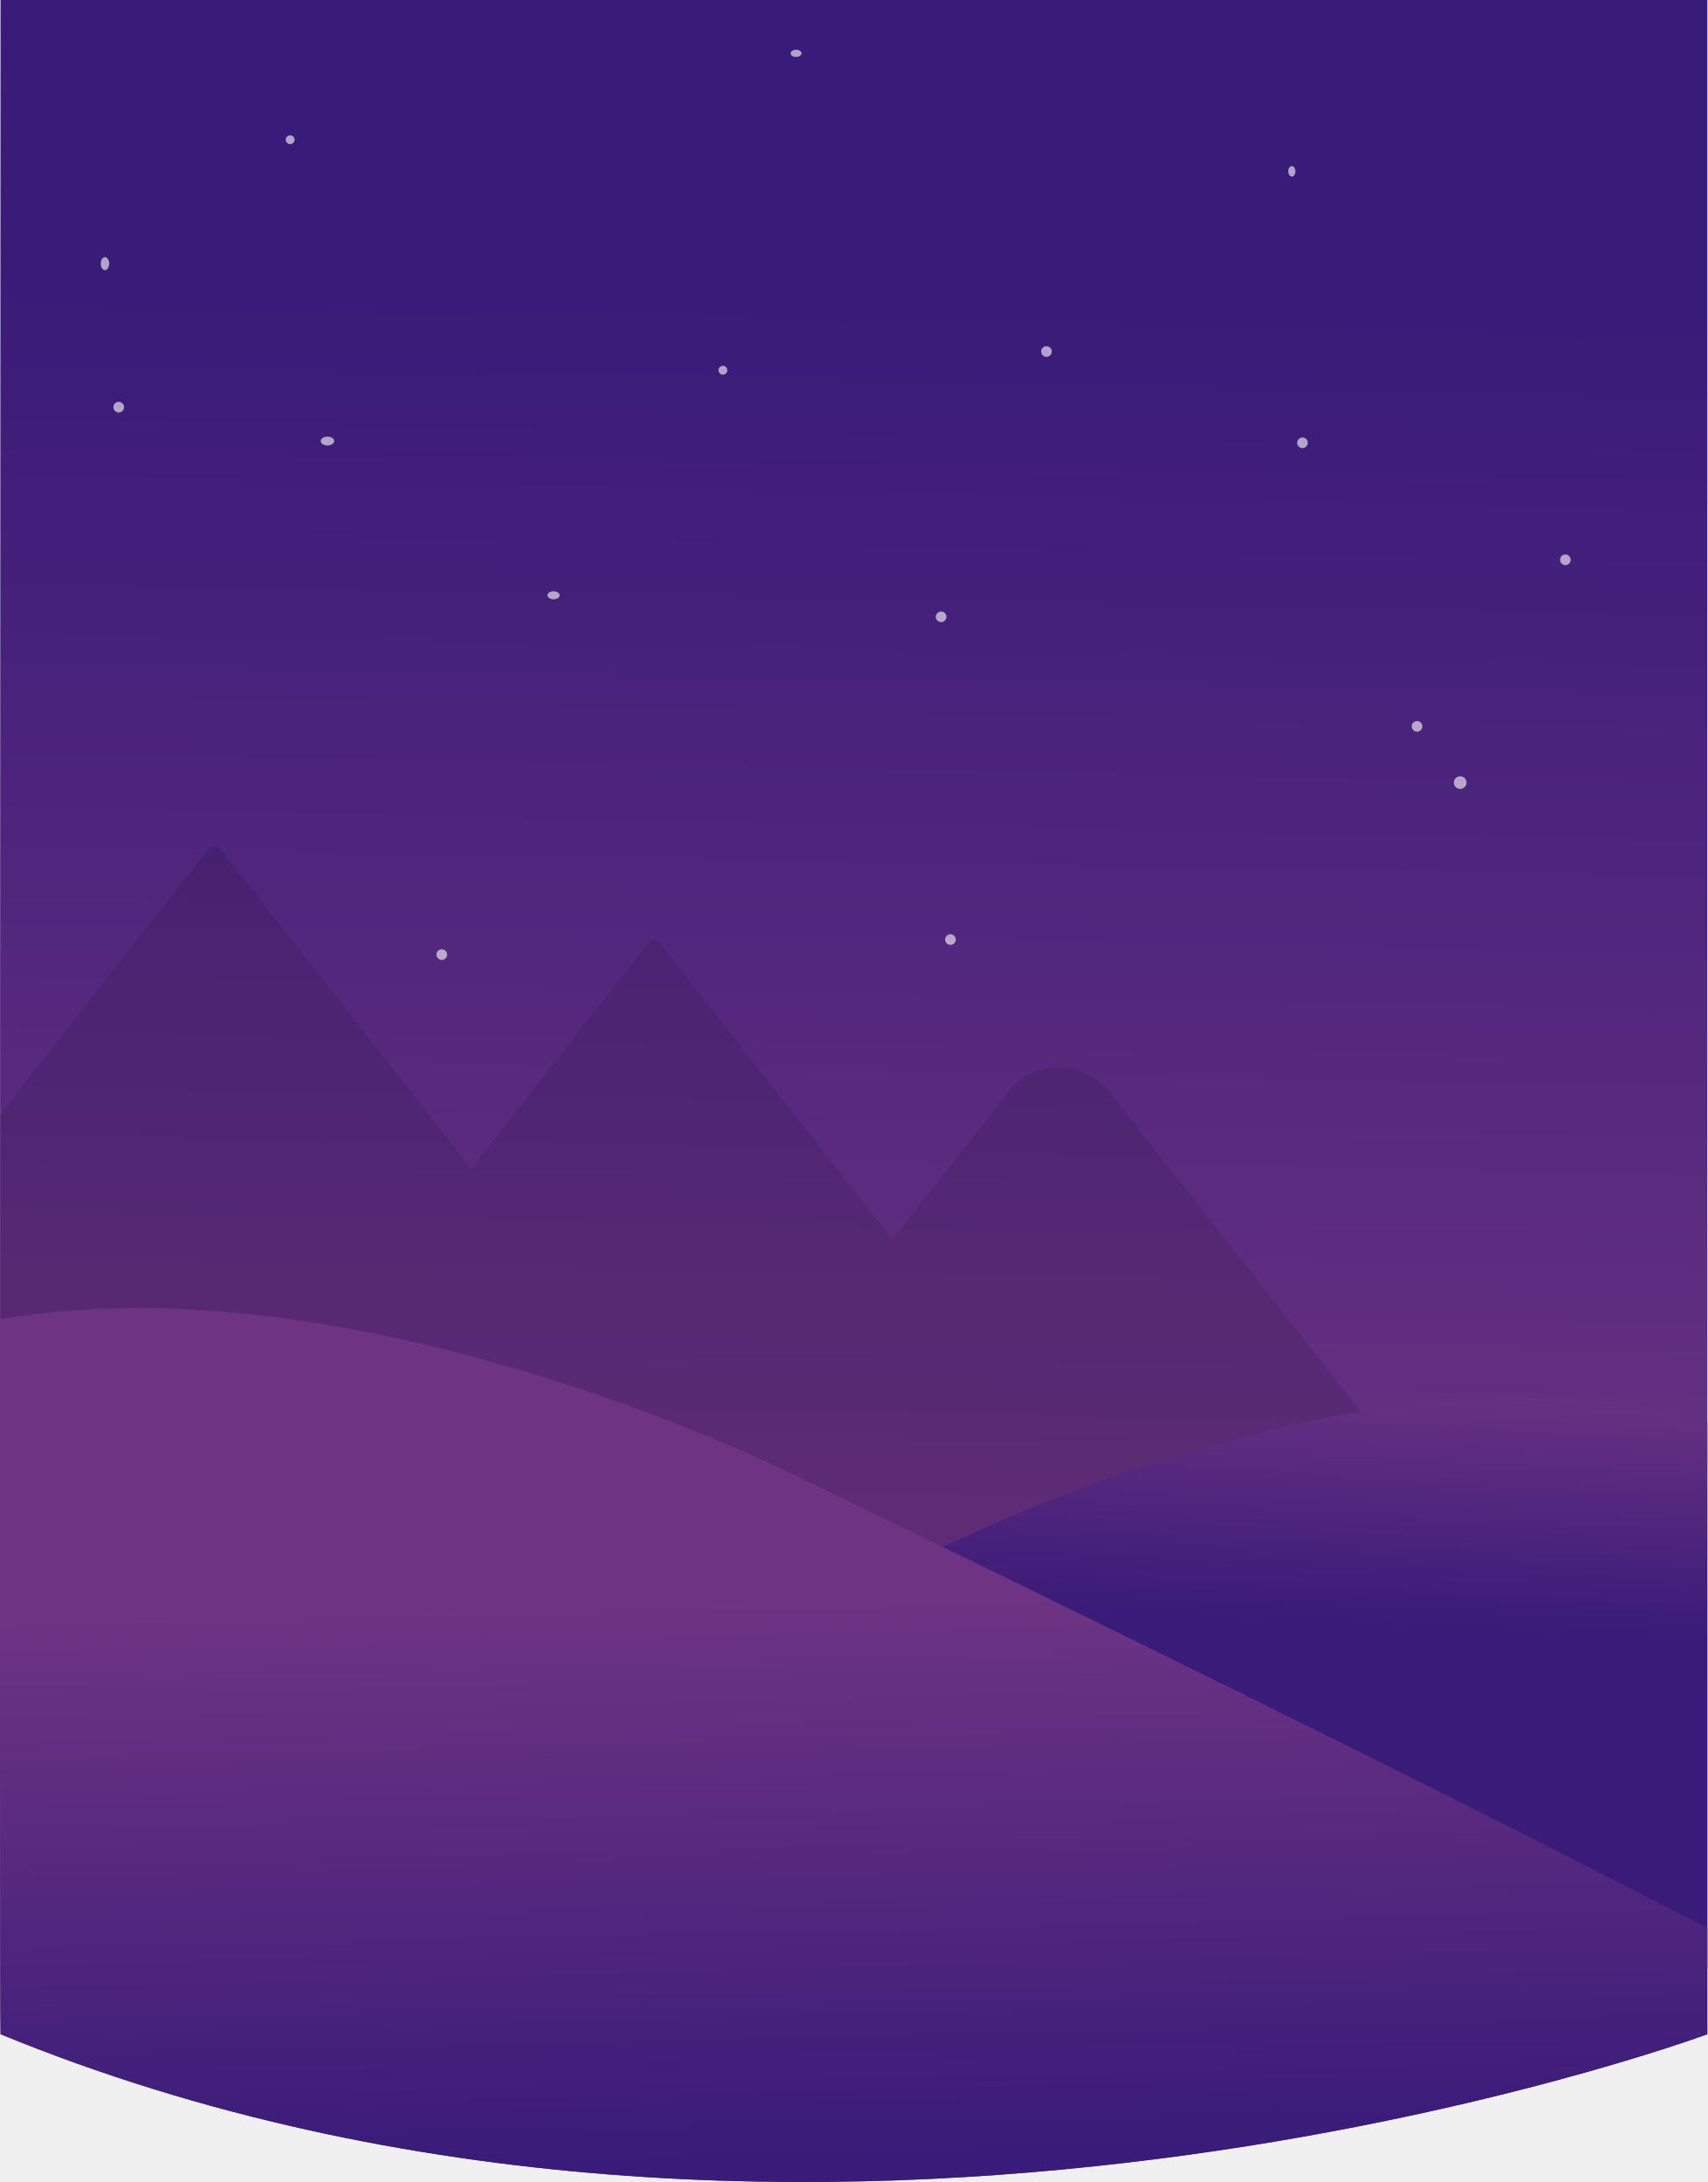
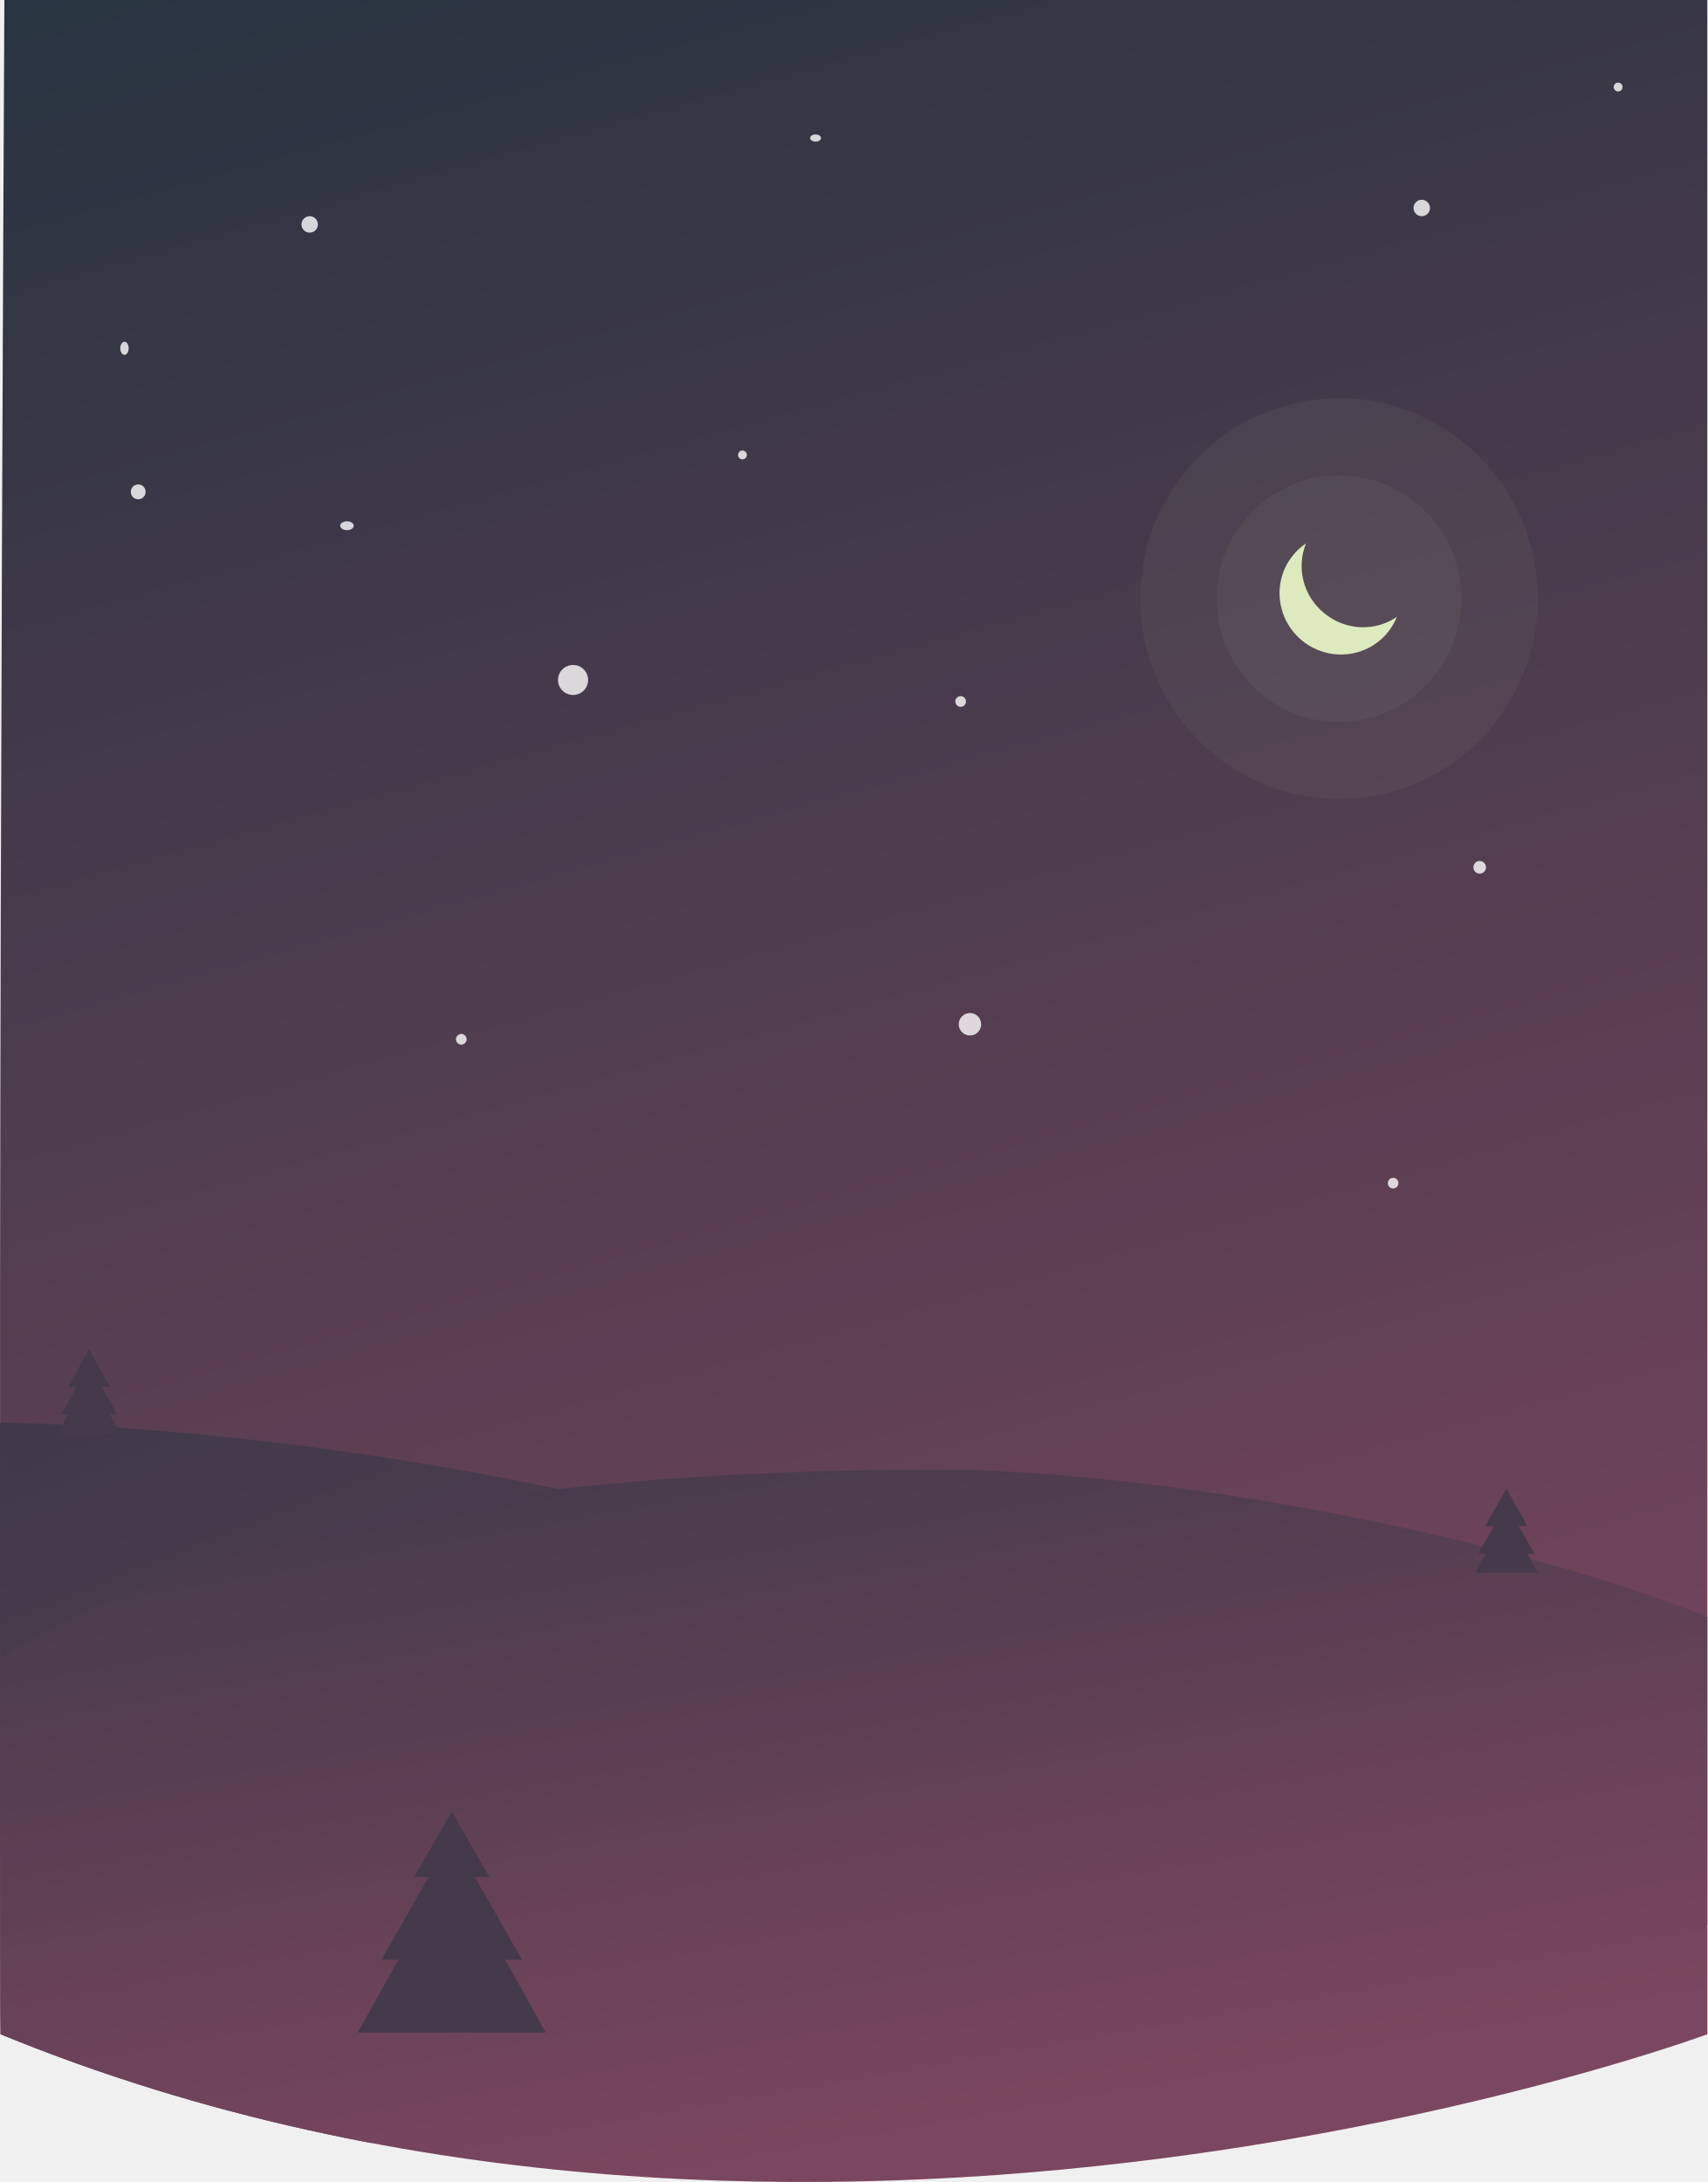
<svg xmlns="http://www.w3.org/2000/svg" xmlns:xlink="http://www.w3.org/1999/xlink" width="4051.508" height="5177.767" viewBox="0 0 4051.508 5177.767">
  <defs>
-     <linearGradient id="linear-gradient" y1="0.55" x2="0.961" y2="0.249" gradientUnits="objectBoundingBox">
-       <stop offset="0" stop-color="#f0846e" />
-       <stop offset="1" stop-color="#cb5c90" />
-     </linearGradient>
-     <clipPath id="clip-path">
-       <path id="Trazado_75" data-name="Trazado 75" d="M0,0H4827.171s788.839,2127.181,0,4050.189c-.861,2.968-4827.171,0-4827.171,0Z" transform="translate(4051.508 0) rotate(90)" fill="url(#linear-gradient)" />
-     </clipPath>
-     <linearGradient id="linear-gradient-2" x1="0.768" y1="0.461" x2="0.159" y2="0.452" gradientUnits="objectBoundingBox">
+     <linearGradient id="linear-gradient" x1="0.5" x2="0.5" y2="1" gradientUnits="objectBoundingBox">
      <stop offset="0" stop-color="#6e3483" />
      <stop offset="1" stop-color="#391b79" />
    </linearGradient>
-     <linearGradient id="linear-gradient-3" x1="0.51" y1="-0.103" x2="0.441" y2="0.359" xlink:href="#linear-gradient-2" />
-     <linearGradient id="linear-gradient-4" x1="0.462" y1="0.309" x2="0.5" y2="0.905" xlink:href="#linear-gradient-2" />
+     <clipPath id="clip-path">
+       <path id="Trazado_94" data-name="Trazado 94" d="M0,0H4827.171s788.839,2127.181,0,4050.189c-.861,2.968-4827.171,0-4827.171,0Z" transform="translate(4051.508 -38) rotate(90)" fill="url(#linear-gradient)" />
+     </clipPath>
+     <linearGradient id="linear-gradient-2" x1="-0.17" y1="0.468" x2="0.985" y2="0.221" gradientUnits="objectBoundingBox">
+       <stop offset="0" stop-color="#20323e" />
+       <stop offset="1" stop-color="#7b465f" />
+     </linearGradient>
+     <linearGradient id="linear-gradient-3" x1="-0.056" y1="-0.132" x2="1.122" y2="1" xlink:href="#linear-gradient-2" />
+     <linearGradient id="linear-gradient-4" x1="0" y1="-0.467" x2="0.581" y2="0.76" xlink:href="#linear-gradient-2" />
  </defs>
-   <g id="noche" transform="translate(-0.001)" clip-path="url(#clip-path)">
-     <g id="Grupo_20" data-name="Grupo 20" transform="translate(-861.675 -143.088)">
-       <path id="Trazado_71" data-name="Trazado 71" d="M0,0H5029.761s821.946,2235,0,4255.474c18.759,27.021-5029.761,0-5029.761,0Z" transform="translate(4977.437) rotate(90)" fill="url(#linear-gradient-2)" />
-       <path id="Unión_4" data-name="Unión 4" d="M1048.627,1982.057a14,14,0,0,1-11.012-22.644l154.7-197.069H8.245A18,18,0,0,1-5.9,1733.217L1356.275,1.153a18,18,0,0,1,28.3,0l595.688,757.44,422.494-538.207a14,14,0,0,1,22.025,0l554.6,706.5L3255.846,575.2c60.388-76.818,176.665-76.818,237.053,0l671.273,853.907c77.868,99.055,7.384,244.376-118.528,244.376H3565.466l224.452,285.926a14,14,0,0,1-11.012,22.644Z" transform="translate(0 2157.282)" opacity="0.1" />
-       <path id="Trazado_73" data-name="Trazado 73" d="M3629.246-52.761c-721.385-92.485-1553.2,322.2-1553.2,322.2s-2330.254,971.1-2053.175,971.1l4029.387,50.481c277.079,0,279.285-209.643,279.285-486.721V785C4331.546,507.92,4350.63,39.725,3629.246-52.761Z" transform="translate(1066.782 3525.156)" fill="url(#linear-gradient-3)" />
-       <path id="Trazado_74" data-name="Trazado 74" d="M810.784-50.684c832.772-106.766,1793.02,371.95,1793.02,371.95S6083.781,1993.774,5763.919,1993.774L911.99,2159.417C592.128,2159.417.043,1258.568.043,938.707V916.431C.043,596.57-21.988,56.082,810.784-50.684Z" transform="translate(124.502 3313.279)" fill="url(#linear-gradient-4)" />
+   <g id="noche" transform="translate(0 38)" clip-path="url(#clip-path)">
+     <g id="Grupo_36" data-name="Grupo 36" transform="translate(0 -245.987)">
+       <path id="Trazado_90" data-name="Trazado 90" d="M0,0H4775.208s780.348,2121.886,0,4040.106c17.81,25.653-4775.208,0-4775.208,0Z" transform="translate(4051.508) rotate(90)" fill="url(#linear-gradient-2)" />
    </g>
-     <g id="Grupo_21" data-name="Grupo 21" transform="translate(238.859 118.304)" opacity="0.6">
+     <path id="Trazado_92" data-name="Trazado 92" d="M3709.141,384.035c994.869,0,3503,431.154,2327.822,1313.916C4843.693,2594.305,2194.1,1539.808,27.542,2836.578,27.542,826.742,1699.3,384.035,3709.141,384.035Z" transform="translate(-3754.697 2953.797)" fill="url(#linear-gradient-3)" />
+     <path id="Trazado_93" data-name="Trazado 93" d="M3050.532,384.035c816.9,0,2950.1,434.688,2381.93,1163.661C3642.193,3166.443,1806.516,1333.049,27.542,2397.838,27.542,747.545,1400.239,384.035,3050.532,384.035Z" transform="translate(-817.815 3065.497)" fill="url(#linear-gradient-4)" />
+     <g id="Grupo_37" data-name="Grupo 37" transform="translate(3500.703 3494.162)">
+       <path id="Polígono_22" data-name="Polígono 22" d="M74.014,0l74.014,134.259H0Z" transform="translate(0 65.408)" fill="#453a4b" />
+       <path id="Polígono_23" data-name="Polígono 23" d="M67.129,0l67.129,117.046H0Z" transform="translate(6.885 37.868)" fill="#453a4b" />
+       <path id="Polígono_24" data-name="Polígono 24" d="M49.917,0,99.833,89.506H0Z" transform="translate(24.098 0)" fill="#453a4b" />
+     </g>
+     <g id="Grupo_39" data-name="Grupo 39" transform="translate(137.347 3163.679)">
+       <path id="Polígono_28" data-name="Polígono 28" d="M74.014,0l74.014,134.259H0Z" transform="translate(0 65.408)" fill="#453a4b" />
+       <path id="Polígono_29" data-name="Polígono 29" d="M67.129,0l67.129,117.046H0Z" transform="translate(6.885 37.868)" fill="#453a4b" />
+       <path id="Polígono_30" data-name="Polígono 30" d="M49.917,0,99.833,89.506H0Z" transform="translate(24.098)" fill="#453a4b" />
+     </g>
+     <g id="Grupo_40" data-name="Grupo 40" transform="translate(428.976 -167.497)">
+       <ellipse id="Elipse_28" data-name="Elipse 28" cx="471.5" cy="475.5" rx="471.5" ry="475.5" transform="translate(2276.979 1074.533)" fill="#ddeabe" opacity="0.05" />
+       <ellipse id="Elipse_27" data-name="Elipse 27" cx="290.5" cy="292.5" rx="290.5" ry="292.5" transform="translate(2457.979 1257.533)" fill="#ddeabe" opacity="0.05" />
+       <path id="Sustracción_3" data-name="Sustracción 3" d="M41.754,289.87A141.949,141.949,0,0,1,0,283.623c60.755-18.679,101.574-74.413,101.574-138.688S60.755,24.925,0,6.246A141.933,141.933,0,0,1,121.891,24.753,144.735,144.735,0,0,1,143.1,42.45a145.095,145.095,0,0,1,39.068,73.275,147.942,147.942,0,0,1,0,58.419A145.172,145.172,0,0,1,143.1,247.418a144.787,144.787,0,0,1-21.212,17.7A142.911,142.911,0,0,1,97.544,278.48a141.5,141.5,0,0,1-55.79,11.39Z" transform="translate(2890.647 1597.43) rotate(129)" fill="#ddeabe" />
+     </g>
+     <g id="Grupo_41" data-name="Grupo 41" transform="translate(285.156 281.279)" opacity="0.8">
      <ellipse id="Elipse_10" data-name="Elipse 10" cx="10" cy="15.5" rx="10" ry="15.5" transform="translate(0.22 491.756)" fill="#fff" />
-       <circle id="Elipse_11" data-name="Elipse 11" cx="12.636" cy="12.636" r="12.636" transform="matrix(-0.966, 0.259, -0.259, -0.966, 3491.274, 1218.986)" fill="#fff" />
      <ellipse id="Elipse_12" data-name="Elipse 12" cx="16" cy="10.5" rx="16" ry="10.5" transform="translate(522.22 917.756)" fill="#fff" />
-       <circle id="Elipse_13" data-name="Elipse 13" cx="12.636" cy="12.636" r="12.636" transform="matrix(-0.966, 0.259, -0.259, -0.966, 2867.43, 941.353)" fill="#fff" />
-       <circle id="Elipse_14" data-name="Elipse 14" cx="10.5" cy="10.5" r="10.5" transform="translate(439.22 202.756)" fill="#fff" />
-       <circle id="Elipse_15" data-name="Elipse 15" cx="12.636" cy="12.636" r="12.636" transform="matrix(-0.966, 0.259, -0.259, -0.966, 3139.293, 1614.186)" fill="#fff" />
+       <circle id="Elipse_14" data-name="Elipse 14" cx="19.5" cy="19.5" r="19.5" transform="translate(430.22 193.756)" fill="#fff" />
+       <circle id="Elipse_35" data-name="Elipse 35" cx="19.5" cy="19.5" r="19.5" transform="translate(3069.22 154.756)" fill="#fff" />
+       <circle id="Elipse_15" data-name="Elipse 15" cx="12.636" cy="12.636" r="12.636" transform="matrix(-0.966, 0.259, -0.259, -0.966, 3036.293, 2497.186)" fill="#fff" />
      <circle id="Elipse_16" data-name="Elipse 16" cx="10.5" cy="10.5" r="10.5" transform="translate(1466.22 749.756)" fill="#fff" />
+       <circle id="Elipse_36" data-name="Elipse 36" cx="10.5" cy="10.5" r="10.5" transform="translate(3544.22 -123.244)" fill="#fff" />
      <circle id="Elipse_17" data-name="Elipse 17" cx="12.636" cy="12.636" r="12.636" transform="matrix(-0.966, 0.259, -0.259, -0.966, 2009.995, 1354.251)" fill="#fff" />
-       <ellipse id="Elipse_18" data-name="Elipse 18" cx="8.5" cy="12.5" rx="8.5" ry="12.5" transform="translate(2818.22 275.756)" fill="#fff" />
      <circle id="Elipse_19" data-name="Elipse 19" cx="12.636" cy="12.636" r="12.636" transform="matrix(-0.966, 0.259, -0.259, -0.966, 824.99, 2155.808)" fill="#fff" />
      <circle id="Elipse_20" data-name="Elipse 20" cx="15" cy="15" r="15" transform="translate(3211.221 1723.756)" fill="#fff" />
-       <circle id="Elipse_21" data-name="Elipse 21" cx="12.636" cy="12.636" r="12.636" transform="matrix(-0.966, 0.259, -0.259, -0.966, 58.306, 856.806)" fill="#fff" />
+       <circle id="Elipse_21" data-name="Elipse 21" cx="17.636" cy="17.636" r="17.636" transform="matrix(-0.966, 0.259, -0.259, -0.966, 64.43, 860.342)" fill="#fff" />
      <ellipse id="Elipse_22" data-name="Elipse 22" cx="13" cy="8.5" rx="13" ry="8.5" transform="translate(1637.22 -0.244)" fill="#fff" />
-       <circle id="Elipse_23" data-name="Elipse 23" cx="12.636" cy="12.636" r="12.636" transform="matrix(-0.966, 0.259, -0.259, -0.966, 2032.078, 2120.176)" fill="#fff" />
-       <ellipse id="Elipse_24" data-name="Elipse 24" cx="14.5" cy="9.5" rx="14.5" ry="9.5" transform="translate(1060.221 1284.756)" fill="#fff" />
-       <circle id="Elipse_25" data-name="Elipse 25" cx="12.636" cy="12.636" r="12.636" transform="matrix(-0.966, 0.259, -0.259, -0.966, 2259.949, 724.749)" fill="#fff" />
+       <circle id="Elipse_23" data-name="Elipse 23" cx="26.636" cy="26.636" r="26.636" transform="matrix(-0.966, 0.259, -0.259, -0.966, 2049.225, 2130.075)" fill="#fff" />
+       <ellipse id="Elipse_24" data-name="Elipse 24" cx="35.727" cy="35.584" rx="35.727" ry="35.584" transform="translate(1038.994 1258.672)" fill="#fff" />
+     </g>
+     <g id="Grupo_43" data-name="Grupo 43" transform="translate(887.819 4230.273)">
+       <path id="Polígono_10" data-name="Polígono 10" d="M223.176,0,446.351,400.483H0Z" transform="translate(-39 154.357)" fill="#453a4b" />
+       <path id="Polígono_11" data-name="Polígono 11" d="M166.963,0,333.926,292.615H0Z" transform="translate(17.213 89.506)" fill="#453a4b" />
+       <path id="Polígono_12" data-name="Polígono 12" d="M89.652,0l89.653,154.88H0Z" transform="translate(94.523 31)" fill="#453a4b" />
    </g>
  </g>
</svg>
